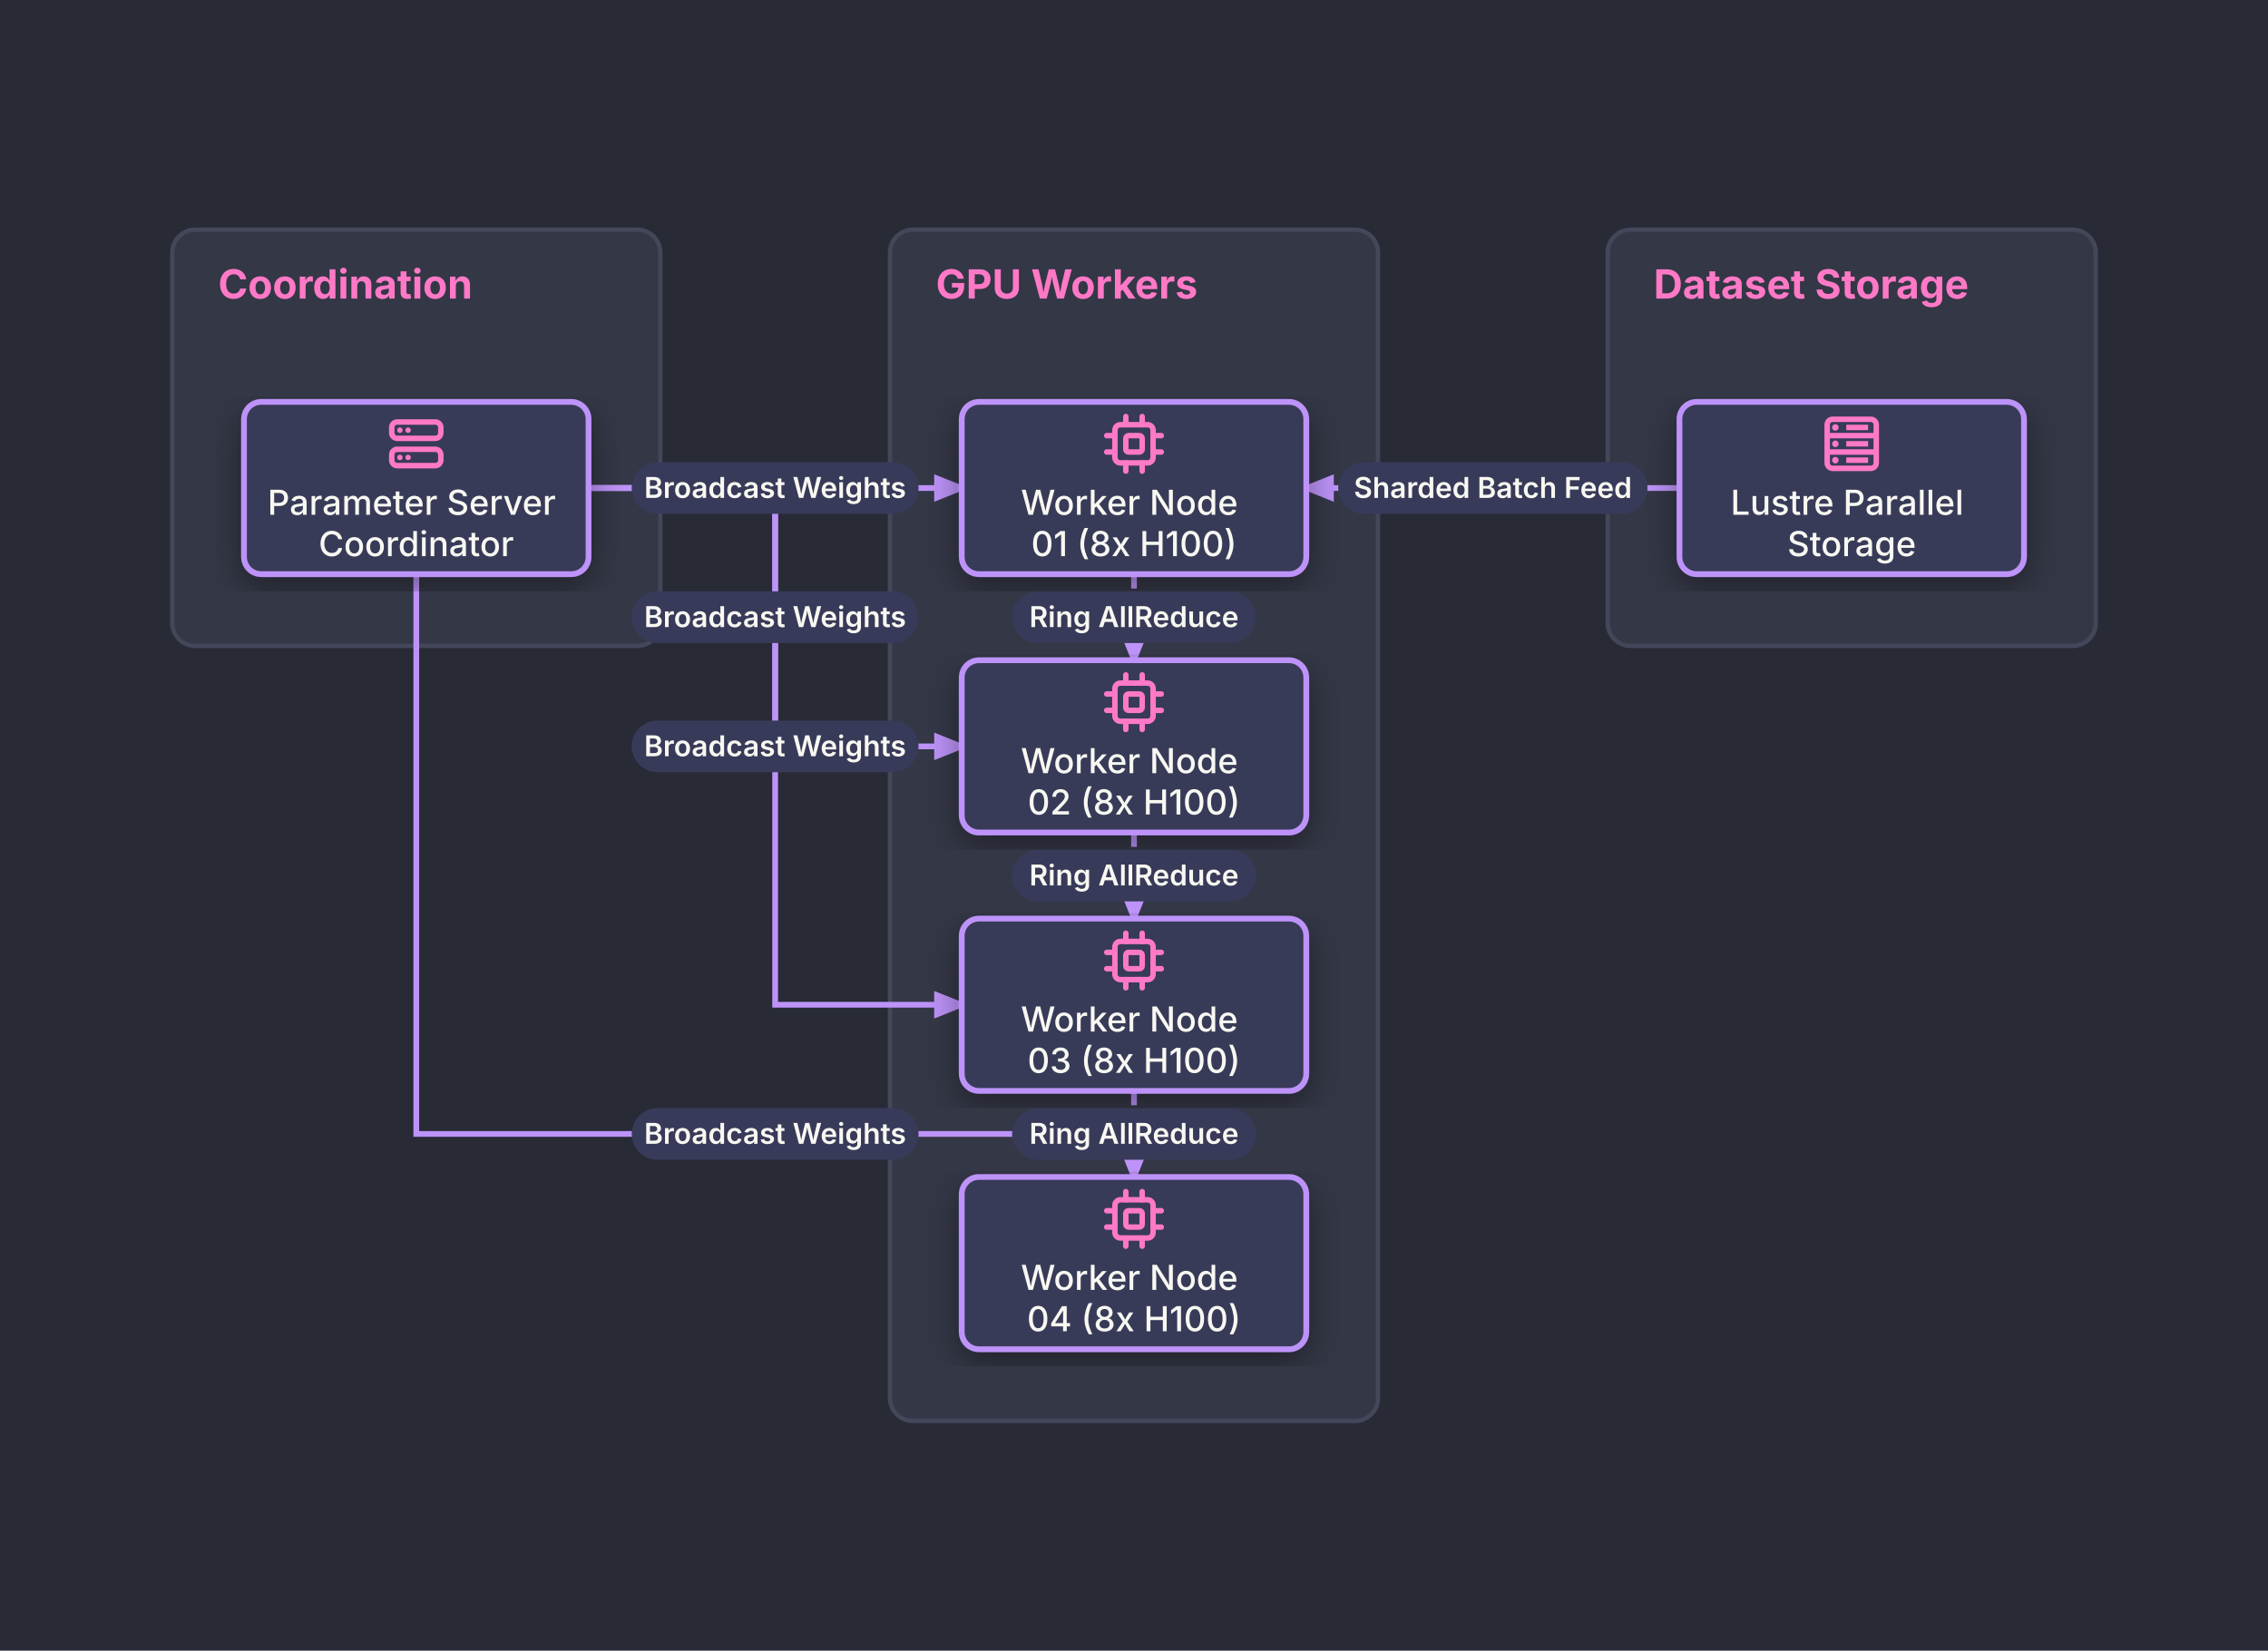
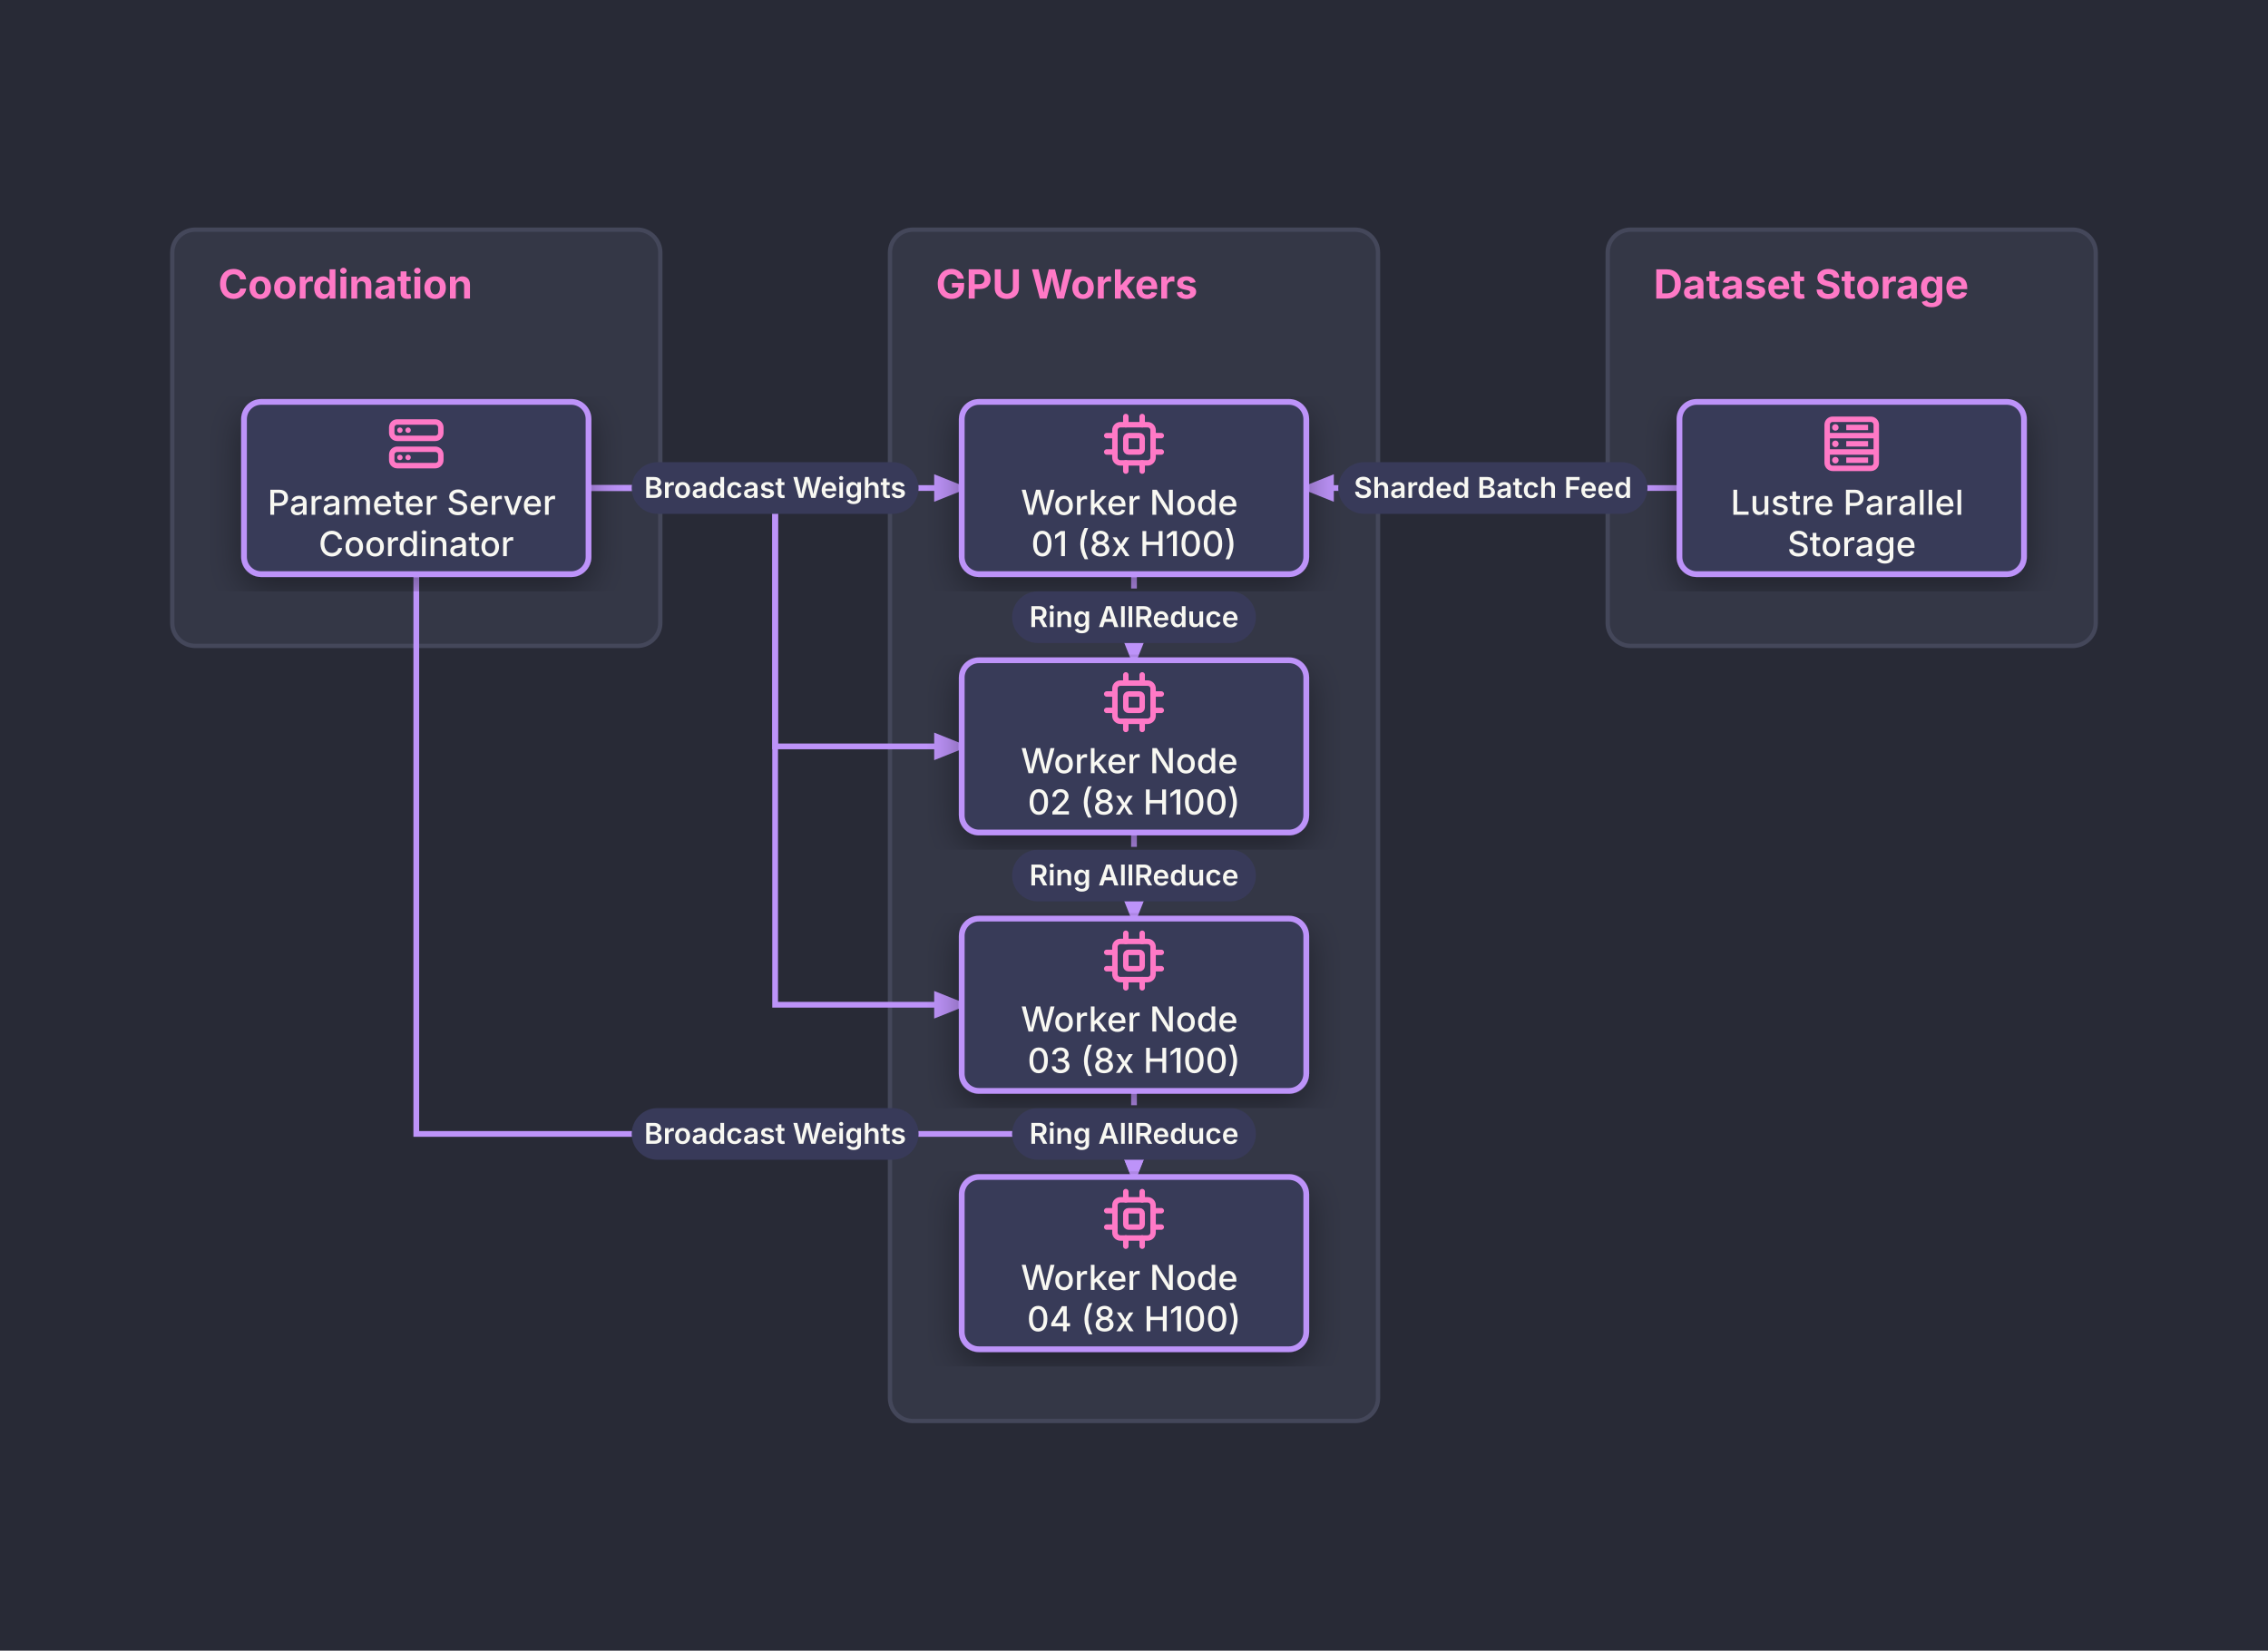
<svg xmlns="http://www.w3.org/2000/svg" viewBox="0 0 790 575" width="790" height="575">
  <defs>
    <marker id="arrow" viewBox="0 0 10 10" refX="8" refY="5" markerWidth="6" markerHeight="6" orient="auto-start-reverse">
      <path d="M 0 1 L 10 5 L 0 9 z" fill="#FF79C6" />
    </marker>
    <marker id="arrow-tail" viewBox="0 0 10 10" refX="2" refY="5" markerWidth="6" markerHeight="6" orient="auto">
      <path d="M 10 1 L 0 5 L 10 9 z" fill="#FF79C6" />
    </marker>
    <marker id="arrow-BD93F9" viewBox="0 0 10 10" refX="8" refY="5" markerWidth="6" markerHeight="6" orient="auto-start-reverse">
      <path d="M 0 1 L 10 5 L 0 9 z" fill="#BD93F9" />
    </marker>
    <marker id="arrow-BD93F9-tail" viewBox="0 0 10 10" refX="2" refY="5" markerWidth="6" markerHeight="6" orient="auto">
      <path d="M 10 1 L 0 5 L 10 9 z" fill="#BD93F9" />
    </marker>
    <filter id="shadow" x="-10%" y="-10%" width="120%" height="120%">
      <feDropShadow dx="0" dy="4" stdDeviation="6" flood-color="#000000" flood-opacity="0.4" />
    </filter>
  </defs>
  <rect width="100%" height="100%" fill="#282A36" />
  <g id="group_1">
    <rect x="60.0" y="80.0" width="170.0" height="145.0" rx="8" fill="#343746" stroke="#44475A" stroke-width="1.5" />
    <text x="76" y="104" fill="#FF79C6" font-family="Inter, -apple-system, BlinkMacSystemFont, 'Segoe UI', Roboto, sans-serif" font-size="14" font-weight="700" text-anchor="start">Coordination</text>
  </g>
  <g id="group_2">
    <rect x="310.0" y="80.0" width="170.0" height="415.0" rx="8" fill="#343746" stroke="#44475A" stroke-width="1.5" />
    <text x="326" y="104" fill="#FF79C6" font-family="Inter, -apple-system, BlinkMacSystemFont, 'Segoe UI', Roboto, sans-serif" font-size="14" font-weight="700" text-anchor="start">GPU Workers</text>
  </g>
  <g id="group_3">
    <rect x="560.0" y="80.0" width="170.0" height="145.0" rx="8" fill="#343746" stroke="#44475A" stroke-width="1.5" />
    <text x="576" y="104" fill="#FF79C6" font-family="Inter, -apple-system, BlinkMacSystemFont, 'Segoe UI', Roboto, sans-serif" font-size="14" font-weight="700" text-anchor="start">Dataset Storage</text>
  </g>
  <path d="M 205.0 170.0 L 335.0 170.0" fill="none" stroke="#BD93F9" stroke-width="2" marker-end="url(#arrow-BD93F9)" />
  <path d="M 205.0 170.0 L 270.0 170.0 L 270.0 260.0 L 335.0 260.0" fill="none" stroke="#BD93F9" stroke-width="2" marker-end="url(#arrow-BD93F9)" />
  <path d="M 205.0 170.0 L 270.0 170.0 L 270.0 350.0 L 335.0 350.0" fill="none" stroke="#BD93F9" stroke-width="2" marker-end="url(#arrow-BD93F9)" />
  <path d="M 145.0 200.0 L 145.0 395.0 L 395.0 395.0 L 395.0 410.0" fill="none" stroke="#BD93F9" stroke-width="2" marker-end="url(#arrow-BD93F9)" />
  <path d="M 395.0 200.0 L 395.0 230.0" fill="none" stroke="#BD93F9" stroke-width="2" stroke-dasharray="5,5" marker-end="url(#arrow-BD93F9)" />
  <path d="M 395.0 290.0 L 395.0 320.0" fill="none" stroke="#BD93F9" stroke-width="2" stroke-dasharray="5,5" marker-end="url(#arrow-BD93F9)" />
  <path d="M 395.0 380.0 L 395.0 410.0" fill="none" stroke="#BD93F9" stroke-width="2" stroke-dasharray="5,5" marker-end="url(#arrow-BD93F9)" />
  <path d="M 585.0 170.0 L 455.0 170.0" fill="none" stroke="#BD93F9" stroke-width="2" marker-end="url(#arrow-BD93F9)" />
  <g class="badge">
    <rect x="220.037" y="161.0" width="99.926" height="18.0" rx="9.0" fill="#383A59" />
    <text x="270" y="173.44" fill="#F8F8F2" font-family="Inter, -apple-system, BlinkMacSystemFont, 'Segoe UI', Roboto, sans-serif" font-size="10" font-weight="600" text-anchor="middle">Broadcast Weights</text>
-   </g>
-   <g class="badge">
-     <rect x="220.037" y="206.0" width="99.926" height="18.0" rx="9.0" fill="#383A59" />
-     <text x="270" y="218.44" fill="#F8F8F2" font-family="Inter, -apple-system, BlinkMacSystemFont, 'Segoe UI', Roboto, sans-serif" font-size="10" font-weight="600" text-anchor="middle">Broadcast Weights</text>
-   </g>
-   <g class="badge">
-     <rect x="220.037" y="251.0" width="99.926" height="18.0" rx="9.0" fill="#383A59" />
-     <text x="270" y="263.44" fill="#F8F8F2" font-family="Inter, -apple-system, BlinkMacSystemFont, 'Segoe UI', Roboto, sans-serif" font-size="10" font-weight="600" text-anchor="middle">Broadcast Weights</text>
  </g>
  <g class="badge">
    <rect x="220.037" y="386.0" width="99.926" height="18.0" rx="9.0" fill="#383A59" />
    <text x="270" y="398.44" fill="#F8F8F2" font-family="Inter, -apple-system, BlinkMacSystemFont, 'Segoe UI', Roboto, sans-serif" font-size="10" font-weight="600" text-anchor="middle">Broadcast Weights</text>
  </g>
  <g class="badge">
    <rect x="352.537" y="206.0" width="84.926" height="18.0" rx="9.0" fill="#383A59" />
    <text x="395" y="218.44" fill="#F8F8F2" font-family="Inter, -apple-system, BlinkMacSystemFont, 'Segoe UI', Roboto, sans-serif" font-size="10" font-weight="600" text-anchor="middle">Ring AllReduce</text>
  </g>
  <g class="badge">
    <rect x="352.537" y="296.0" width="84.926" height="18.0" rx="9.0" fill="#383A59" />
    <text x="395" y="308.44" fill="#F8F8F2" font-family="Inter, -apple-system, BlinkMacSystemFont, 'Segoe UI', Roboto, sans-serif" font-size="10" font-weight="600" text-anchor="middle">Ring AllReduce</text>
  </g>
  <g class="badge">
    <rect x="352.537" y="386.0" width="84.926" height="18.0" rx="9.0" fill="#383A59" />
    <text x="395" y="398.44" fill="#F8F8F2" font-family="Inter, -apple-system, BlinkMacSystemFont, 'Segoe UI', Roboto, sans-serif" font-size="10" font-weight="600" text-anchor="middle">Ring AllReduce</text>
  </g>
  <g class="badge">
    <rect x="466.136" y="161.0" width="107.729" height="18.0" rx="9.0" fill="#383A59" />
    <text x="520" y="173.44" fill="#F8F8F2" font-family="Inter, -apple-system, BlinkMacSystemFont, 'Segoe UI', Roboto, sans-serif" font-size="10" font-weight="600" text-anchor="middle">Sharded Batch Feed</text>
  </g>
  <g id="param_server" filter="url(#shadow)">
    <rect x="85.0" y="140.0" width="120.0" height="60.0" rx="6.0" fill="#383A59" stroke="#BD93F9" stroke-width="2.0" />
    <g class="icon icon-server" transform="translate(133.6, 143.2) scale(0.95)">
      <rect x="3" y="4" width="18" height="6" rx="2" fill="none" stroke="#FF79C6" stroke-width="2.0" />
      <rect x="3" y="14" width="18" height="6" rx="2" fill="none" stroke="#FF79C6" stroke-width="2.0" />
      <circle cx="6" cy="7" r="1" fill="#FF79C6" />
      <circle cx="9" cy="7" r="1" fill="#FF79C6" />
      <circle cx="6" cy="17" r="1" fill="#FF79C6" />
      <circle cx="9" cy="17" r="1" fill="#FF79C6" />
    </g>
    <text x="145" y="179.33" text-anchor="middle" fill="#F8F8F2" font-family="Inter, -apple-system, BlinkMacSystemFont, 'Segoe UI', Roboto, sans-serif" font-size="12" font-weight="500">
      <tspan x="145" dy="0">Parameter Server</tspan>
      <tspan x="145" dy="14.4">Coordinator</tspan>
    </text>
  </g>
  <g id="gpu1" filter="url(#shadow)">
    <rect x="335.0" y="140.0" width="120.0" height="60.0" rx="6.0" fill="#383A59" stroke="#BD93F9" stroke-width="2.0" />
    <g class="icon icon-chip" transform="translate(383.6, 143.2) scale(0.95)">
      <rect x="5" y="5" width="14" height="14" rx="2" fill="none" stroke="#FF79C6" stroke-width="2.0" />
      <rect x="9" y="9" width="6" height="6" rx="1" fill="none" stroke="#FF79C6" stroke-width="2.0" />
      <line x1="9" y1="2" x2="9" y2="5" stroke="#FF79C6" stroke-width="2.0" stroke-linecap="round" />
      <line x1="15" y1="2" x2="15" y2="5" stroke="#FF79C6" stroke-width="2.0" stroke-linecap="round" />
      <line x1="9" y1="19" x2="9" y2="22" stroke="#FF79C6" stroke-width="2.0" stroke-linecap="round" />
      <line x1="15" y1="19" x2="15" y2="22" stroke="#FF79C6" stroke-width="2.0" stroke-linecap="round" />
      <line x1="2" y1="9" x2="5" y2="9" stroke="#FF79C6" stroke-width="2.0" stroke-linecap="round" />
      <line x1="2" y1="15" x2="5" y2="15" stroke="#FF79C6" stroke-width="2.0" stroke-linecap="round" />
      <line x1="19" y1="9" x2="22" y2="9" stroke="#FF79C6" stroke-width="2.0" stroke-linecap="round" />
      <line x1="19" y1="15" x2="22" y2="15" stroke="#FF79C6" stroke-width="2.0" stroke-linecap="round" />
    </g>
    <text x="395" y="179.33" text-anchor="middle" fill="#F8F8F2" font-family="Inter, -apple-system, BlinkMacSystemFont, 'Segoe UI', Roboto, sans-serif" font-size="12" font-weight="500">
      <tspan x="395" dy="0">Worker Node</tspan>
      <tspan x="395" dy="14.4">01 (8x H100)</tspan>
    </text>
  </g>
  <g id="gpu2" filter="url(#shadow)">
    <rect x="335.0" y="230.0" width="120.0" height="60.0" rx="6.0" fill="#383A59" stroke="#BD93F9" stroke-width="2.0" />
    <g class="icon icon-chip" transform="translate(383.6, 233.2) scale(0.95)">
      <rect x="5" y="5" width="14" height="14" rx="2" fill="none" stroke="#FF79C6" stroke-width="2.0" />
      <rect x="9" y="9" width="6" height="6" rx="1" fill="none" stroke="#FF79C6" stroke-width="2.0" />
      <line x1="9" y1="2" x2="9" y2="5" stroke="#FF79C6" stroke-width="2.0" stroke-linecap="round" />
      <line x1="15" y1="2" x2="15" y2="5" stroke="#FF79C6" stroke-width="2.0" stroke-linecap="round" />
      <line x1="9" y1="19" x2="9" y2="22" stroke="#FF79C6" stroke-width="2.0" stroke-linecap="round" />
      <line x1="15" y1="19" x2="15" y2="22" stroke="#FF79C6" stroke-width="2.0" stroke-linecap="round" />
      <line x1="2" y1="9" x2="5" y2="9" stroke="#FF79C6" stroke-width="2.0" stroke-linecap="round" />
      <line x1="2" y1="15" x2="5" y2="15" stroke="#FF79C6" stroke-width="2.0" stroke-linecap="round" />
      <line x1="19" y1="9" x2="22" y2="9" stroke="#FF79C6" stroke-width="2.0" stroke-linecap="round" />
      <line x1="19" y1="15" x2="22" y2="15" stroke="#FF79C6" stroke-width="2.0" stroke-linecap="round" />
    </g>
    <text x="395" y="269.33" text-anchor="middle" fill="#F8F8F2" font-family="Inter, -apple-system, BlinkMacSystemFont, 'Segoe UI', Roboto, sans-serif" font-size="12" font-weight="500">
      <tspan x="395" dy="0">Worker Node</tspan>
      <tspan x="395" dy="14.4">02 (8x H100)</tspan>
    </text>
  </g>
  <g id="gpu3" filter="url(#shadow)">
    <rect x="335.0" y="320.0" width="120.0" height="60.0" rx="6.0" fill="#383A59" stroke="#BD93F9" stroke-width="2.0" />
    <g class="icon icon-chip" transform="translate(383.6, 323.2) scale(0.95)">
      <rect x="5" y="5" width="14" height="14" rx="2" fill="none" stroke="#FF79C6" stroke-width="2.0" />
      <rect x="9" y="9" width="6" height="6" rx="1" fill="none" stroke="#FF79C6" stroke-width="2.0" />
      <line x1="9" y1="2" x2="9" y2="5" stroke="#FF79C6" stroke-width="2.0" stroke-linecap="round" />
      <line x1="15" y1="2" x2="15" y2="5" stroke="#FF79C6" stroke-width="2.0" stroke-linecap="round" />
      <line x1="9" y1="19" x2="9" y2="22" stroke="#FF79C6" stroke-width="2.0" stroke-linecap="round" />
      <line x1="15" y1="19" x2="15" y2="22" stroke="#FF79C6" stroke-width="2.0" stroke-linecap="round" />
      <line x1="2" y1="9" x2="5" y2="9" stroke="#FF79C6" stroke-width="2.0" stroke-linecap="round" />
      <line x1="2" y1="15" x2="5" y2="15" stroke="#FF79C6" stroke-width="2.0" stroke-linecap="round" />
      <line x1="19" y1="9" x2="22" y2="9" stroke="#FF79C6" stroke-width="2.0" stroke-linecap="round" />
      <line x1="19" y1="15" x2="22" y2="15" stroke="#FF79C6" stroke-width="2.0" stroke-linecap="round" />
    </g>
    <text x="395" y="359.33" text-anchor="middle" fill="#F8F8F2" font-family="Inter, -apple-system, BlinkMacSystemFont, 'Segoe UI', Roboto, sans-serif" font-size="12" font-weight="500">
      <tspan x="395" dy="0">Worker Node</tspan>
      <tspan x="395" dy="14.4">03 (8x H100)</tspan>
    </text>
  </g>
  <g id="gpu4" filter="url(#shadow)">
    <rect x="335.0" y="410.0" width="120.0" height="60.0" rx="6.0" fill="#383A59" stroke="#BD93F9" stroke-width="2.0" />
    <g class="icon icon-chip" transform="translate(383.6, 413.2) scale(0.95)">
      <rect x="5" y="5" width="14" height="14" rx="2" fill="none" stroke="#FF79C6" stroke-width="2.0" />
      <rect x="9" y="9" width="6" height="6" rx="1" fill="none" stroke="#FF79C6" stroke-width="2.0" />
      <line x1="9" y1="2" x2="9" y2="5" stroke="#FF79C6" stroke-width="2.0" stroke-linecap="round" />
      <line x1="15" y1="2" x2="15" y2="5" stroke="#FF79C6" stroke-width="2.0" stroke-linecap="round" />
      <line x1="9" y1="19" x2="9" y2="22" stroke="#FF79C6" stroke-width="2.0" stroke-linecap="round" />
      <line x1="15" y1="19" x2="15" y2="22" stroke="#FF79C6" stroke-width="2.0" stroke-linecap="round" />
      <line x1="2" y1="9" x2="5" y2="9" stroke="#FF79C6" stroke-width="2.0" stroke-linecap="round" />
      <line x1="2" y1="15" x2="5" y2="15" stroke="#FF79C6" stroke-width="2.0" stroke-linecap="round" />
      <line x1="19" y1="9" x2="22" y2="9" stroke="#FF79C6" stroke-width="2.0" stroke-linecap="round" />
      <line x1="19" y1="15" x2="22" y2="15" stroke="#FF79C6" stroke-width="2.0" stroke-linecap="round" />
    </g>
    <text x="395" y="449.33" text-anchor="middle" fill="#F8F8F2" font-family="Inter, -apple-system, BlinkMacSystemFont, 'Segoe UI', Roboto, sans-serif" font-size="12" font-weight="500">
      <tspan x="395" dy="0">Worker Node</tspan>
      <tspan x="395" dy="14.4">04 (8x H100)</tspan>
    </text>
  </g>
  <g id="lustre" filter="url(#shadow)">
    <rect x="585.0" y="140.0" width="120.0" height="60.0" rx="6.0" fill="#383A59" stroke="#BD93F9" stroke-width="2.0" />
    <g class="icon icon-storage_array" transform="translate(633.6, 143.2) scale(0.95)">
      <rect x="3" y="3" width="18" height="18" rx="2" fill="none" stroke="#FF79C6" stroke-width="2.0" />
      <line x1="3" y1="9" x2="21" y2="9" stroke="#FF79C6" stroke-width="2.0" />
      <line x1="3" y1="15" x2="21" y2="15" stroke="#FF79C6" stroke-width="2.0" />
      <circle cx="6" cy="6" r="1.2" fill="#FF79C6" />
      <circle cx="6" cy="12" r="1.2" fill="#FF79C6" />
      <circle cx="6" cy="18" r="1.2" fill="#FF79C6" />
      <line x1="10" y1="6" x2="18" y2="6" stroke="#FF79C6" stroke-width="2.0" />
      <line x1="10" y1="12" x2="18" y2="12" stroke="#FF79C6" stroke-width="2.0" />
      <line x1="10" y1="18" x2="18" y2="18" stroke="#FF79C6" stroke-width="2.0" />
    </g>
    <text x="645" y="179.33" text-anchor="middle" fill="#F8F8F2" font-family="Inter, -apple-system, BlinkMacSystemFont, 'Segoe UI', Roboto, sans-serif" font-size="12" font-weight="500">
      <tspan x="645" dy="0">Lustre Parallel</tspan>
      <tspan x="645" dy="14.4">Storage</tspan>
    </text>
  </g>
</svg>
